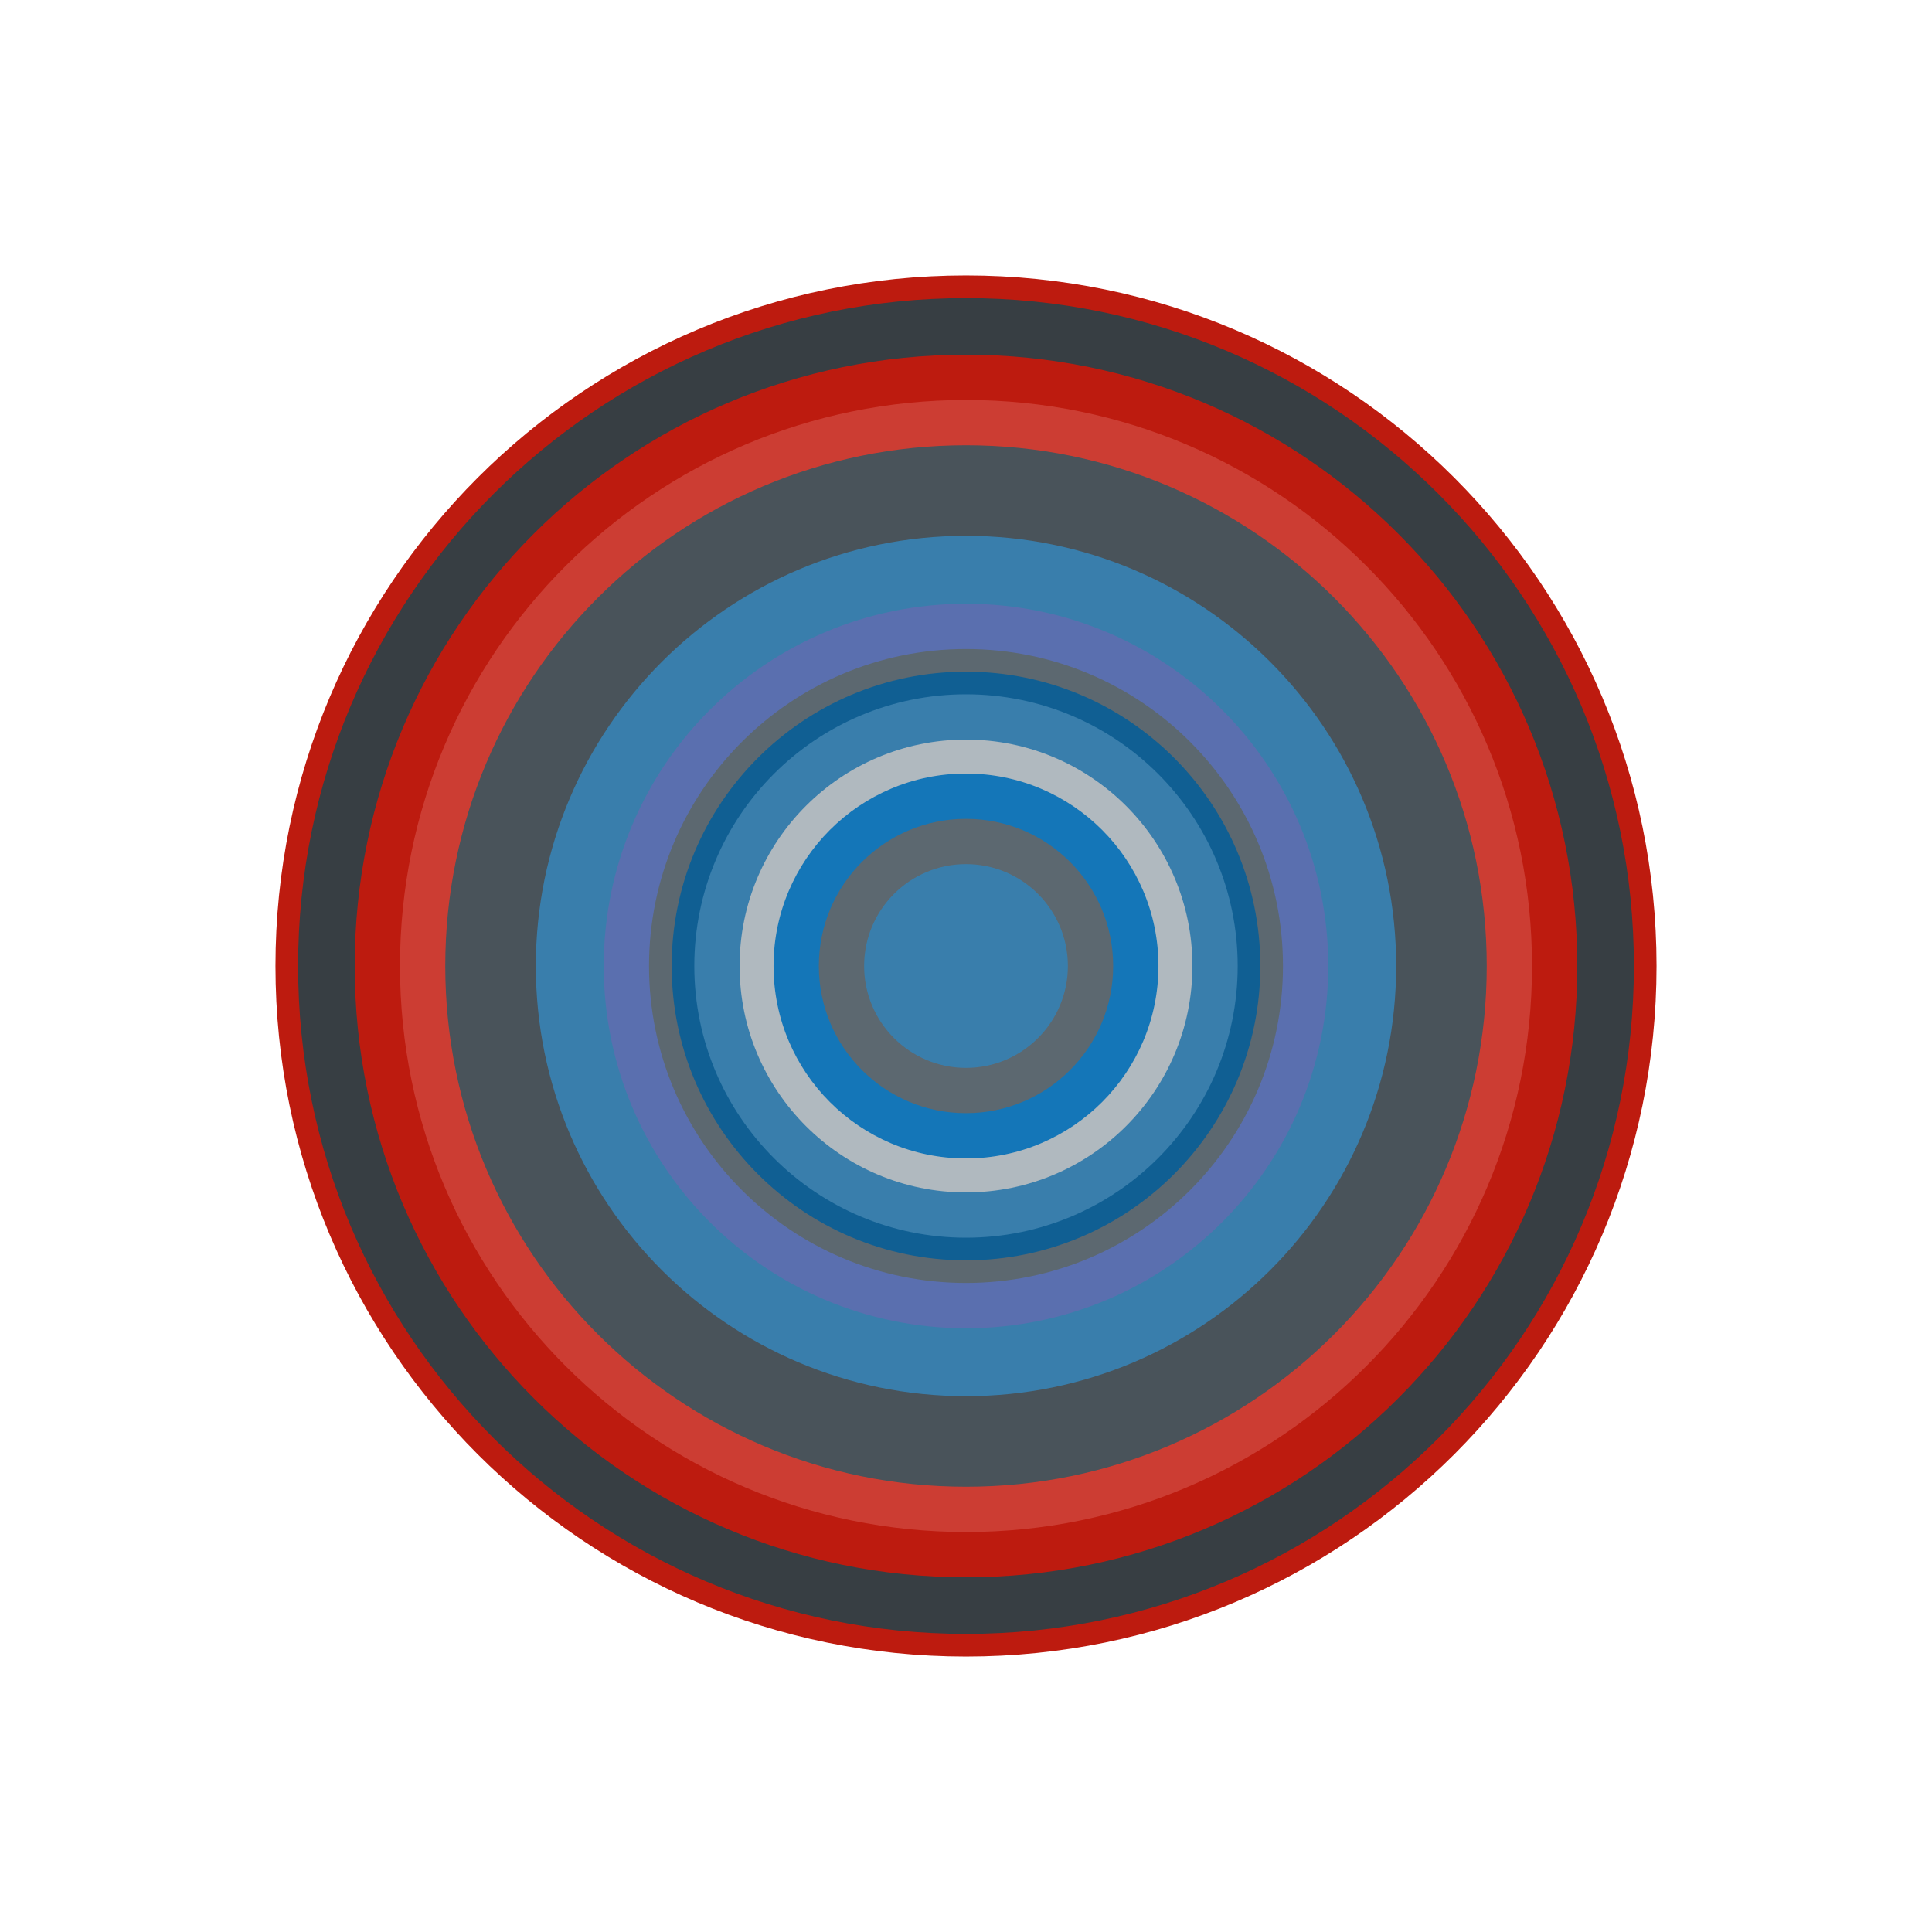
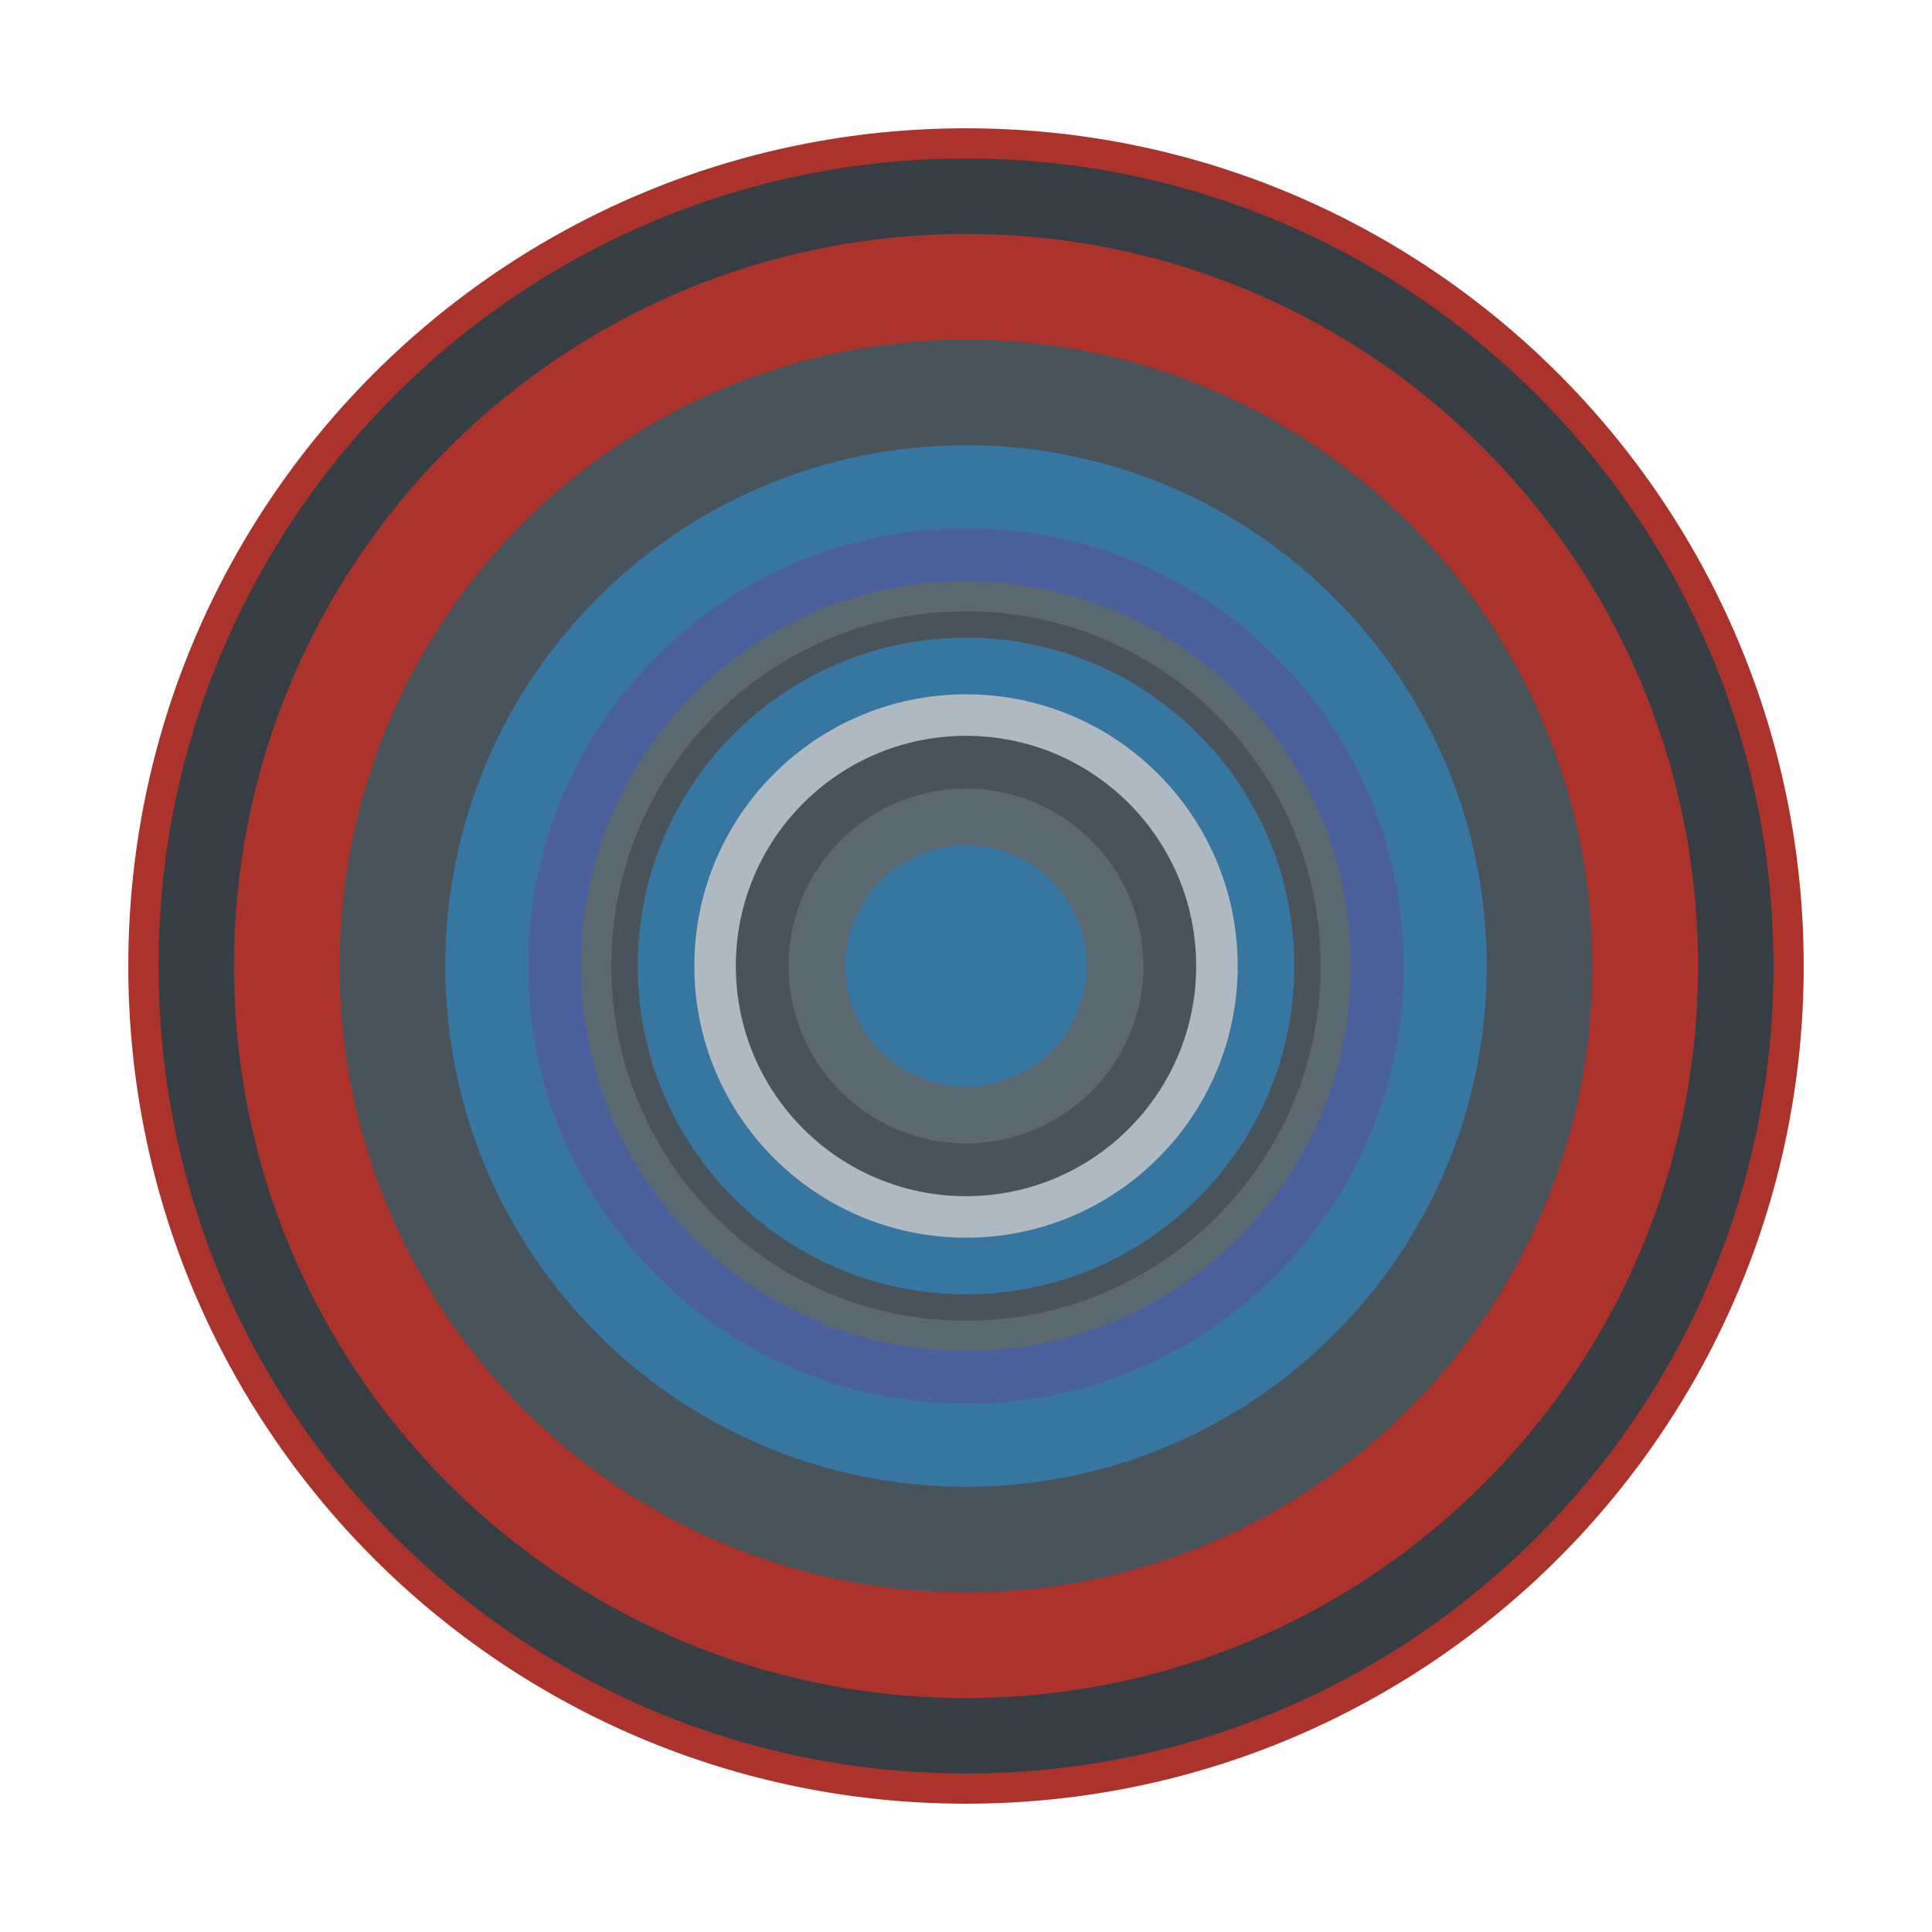
<svg xmlns="http://www.w3.org/2000/svg" width="512px" height="512px" viewBox="0 0 512 512" version="1.1">
  <g id="Page-1" stroke="none" stroke-width="1" fill="none" fill-rule="evenodd">
    <g id="icon512">
-       <g id="layers" transform="translate(73, 73)">
-         <circle id="layer16" fill="#BD1B0F" cx="183" cy="183" r="183" />
-         <circle id="layer15" fill="#373E43" cx="183" cy="183" r="177" />
-         <circle id="layer14" fill="#BD1B0F" cx="183" cy="183" r="162" />
-         <circle id="layer12" fill="#CC3D33" cx="183" cy="183" r="150" />
-         <circle id="layer10" fill="#49535A" cx="183" cy="183" r="138" />
-         <circle id="layer9" fill="#397EAC" cx="183" cy="183" r="114" />
-         <circle id="layer8" fill="#5A6FAF" cx="183" cy="183" r="96" />
-         <circle id="layer7" fill="#5C6870" cx="183" cy="183" r="84" />
-         <circle id="layer6" fill="#105F93" cx="183" cy="183" r="78" />
-         <circle id="layer5" fill="#397EAC" cx="183" cy="183" r="72" />
-         <circle id="layer4" fill="#B0B9BF" cx="183" cy="183" r="60" />
-         <circle id="layer3" fill="#1476B8" cx="183" cy="183" r="51" />
-         <circle id="layer2" fill="#5C6870" cx="183" cy="183" r="39" />
-         <circle id="layer1" fill="#397EAC" cx="183" cy="183" r="27" />
+       <g class="logo-layers" transform="translate(34, 34)">
+         <circle class="logo-layer16" fill="#AB332B" cx="222" cy="222" r="222" />
+         <circle class="logo-layer15" fill="#373E43" cx="222" cy="222" r="214" />
+         <circle class="logo-layer12" fill="#AB332B" cx="222" cy="222" r="194" />
+         <circle class="logo-layer10" fill="#49535A" cx="222" cy="222" r="166" />
+         <circle class="logo-layer9" fill="#3676A1" cx="222" cy="222" r="138" />
+         <circle class="logo-layer8" fill="#4B5F9C" cx="222" cy="222" r="116" />
+         <circle class="logo-layer7" fill="#5C6870" cx="222" cy="222" r="102" />
+         <circle class="logo-layer6" fill="#49535A" cx="222" cy="222" r="94" />
+         <circle class="logo-layer5" fill="#3676A1" cx="222" cy="222" r="87" />
+         <circle class="logo-layer4" fill="#B0B9BF" cx="222" cy="222" r="72" />
+         <circle class="logo-layer3" fill="#49535A" cx="222" cy="222" r="61" />
+         <circle class="logo-layer2" fill="#5C6870" cx="222" cy="222" r="47" />
+         <circle class="logo-layer1" fill="#3676A1" cx="222" cy="222" r="32" />
      </g>
    </g>
  </g>
</svg>
